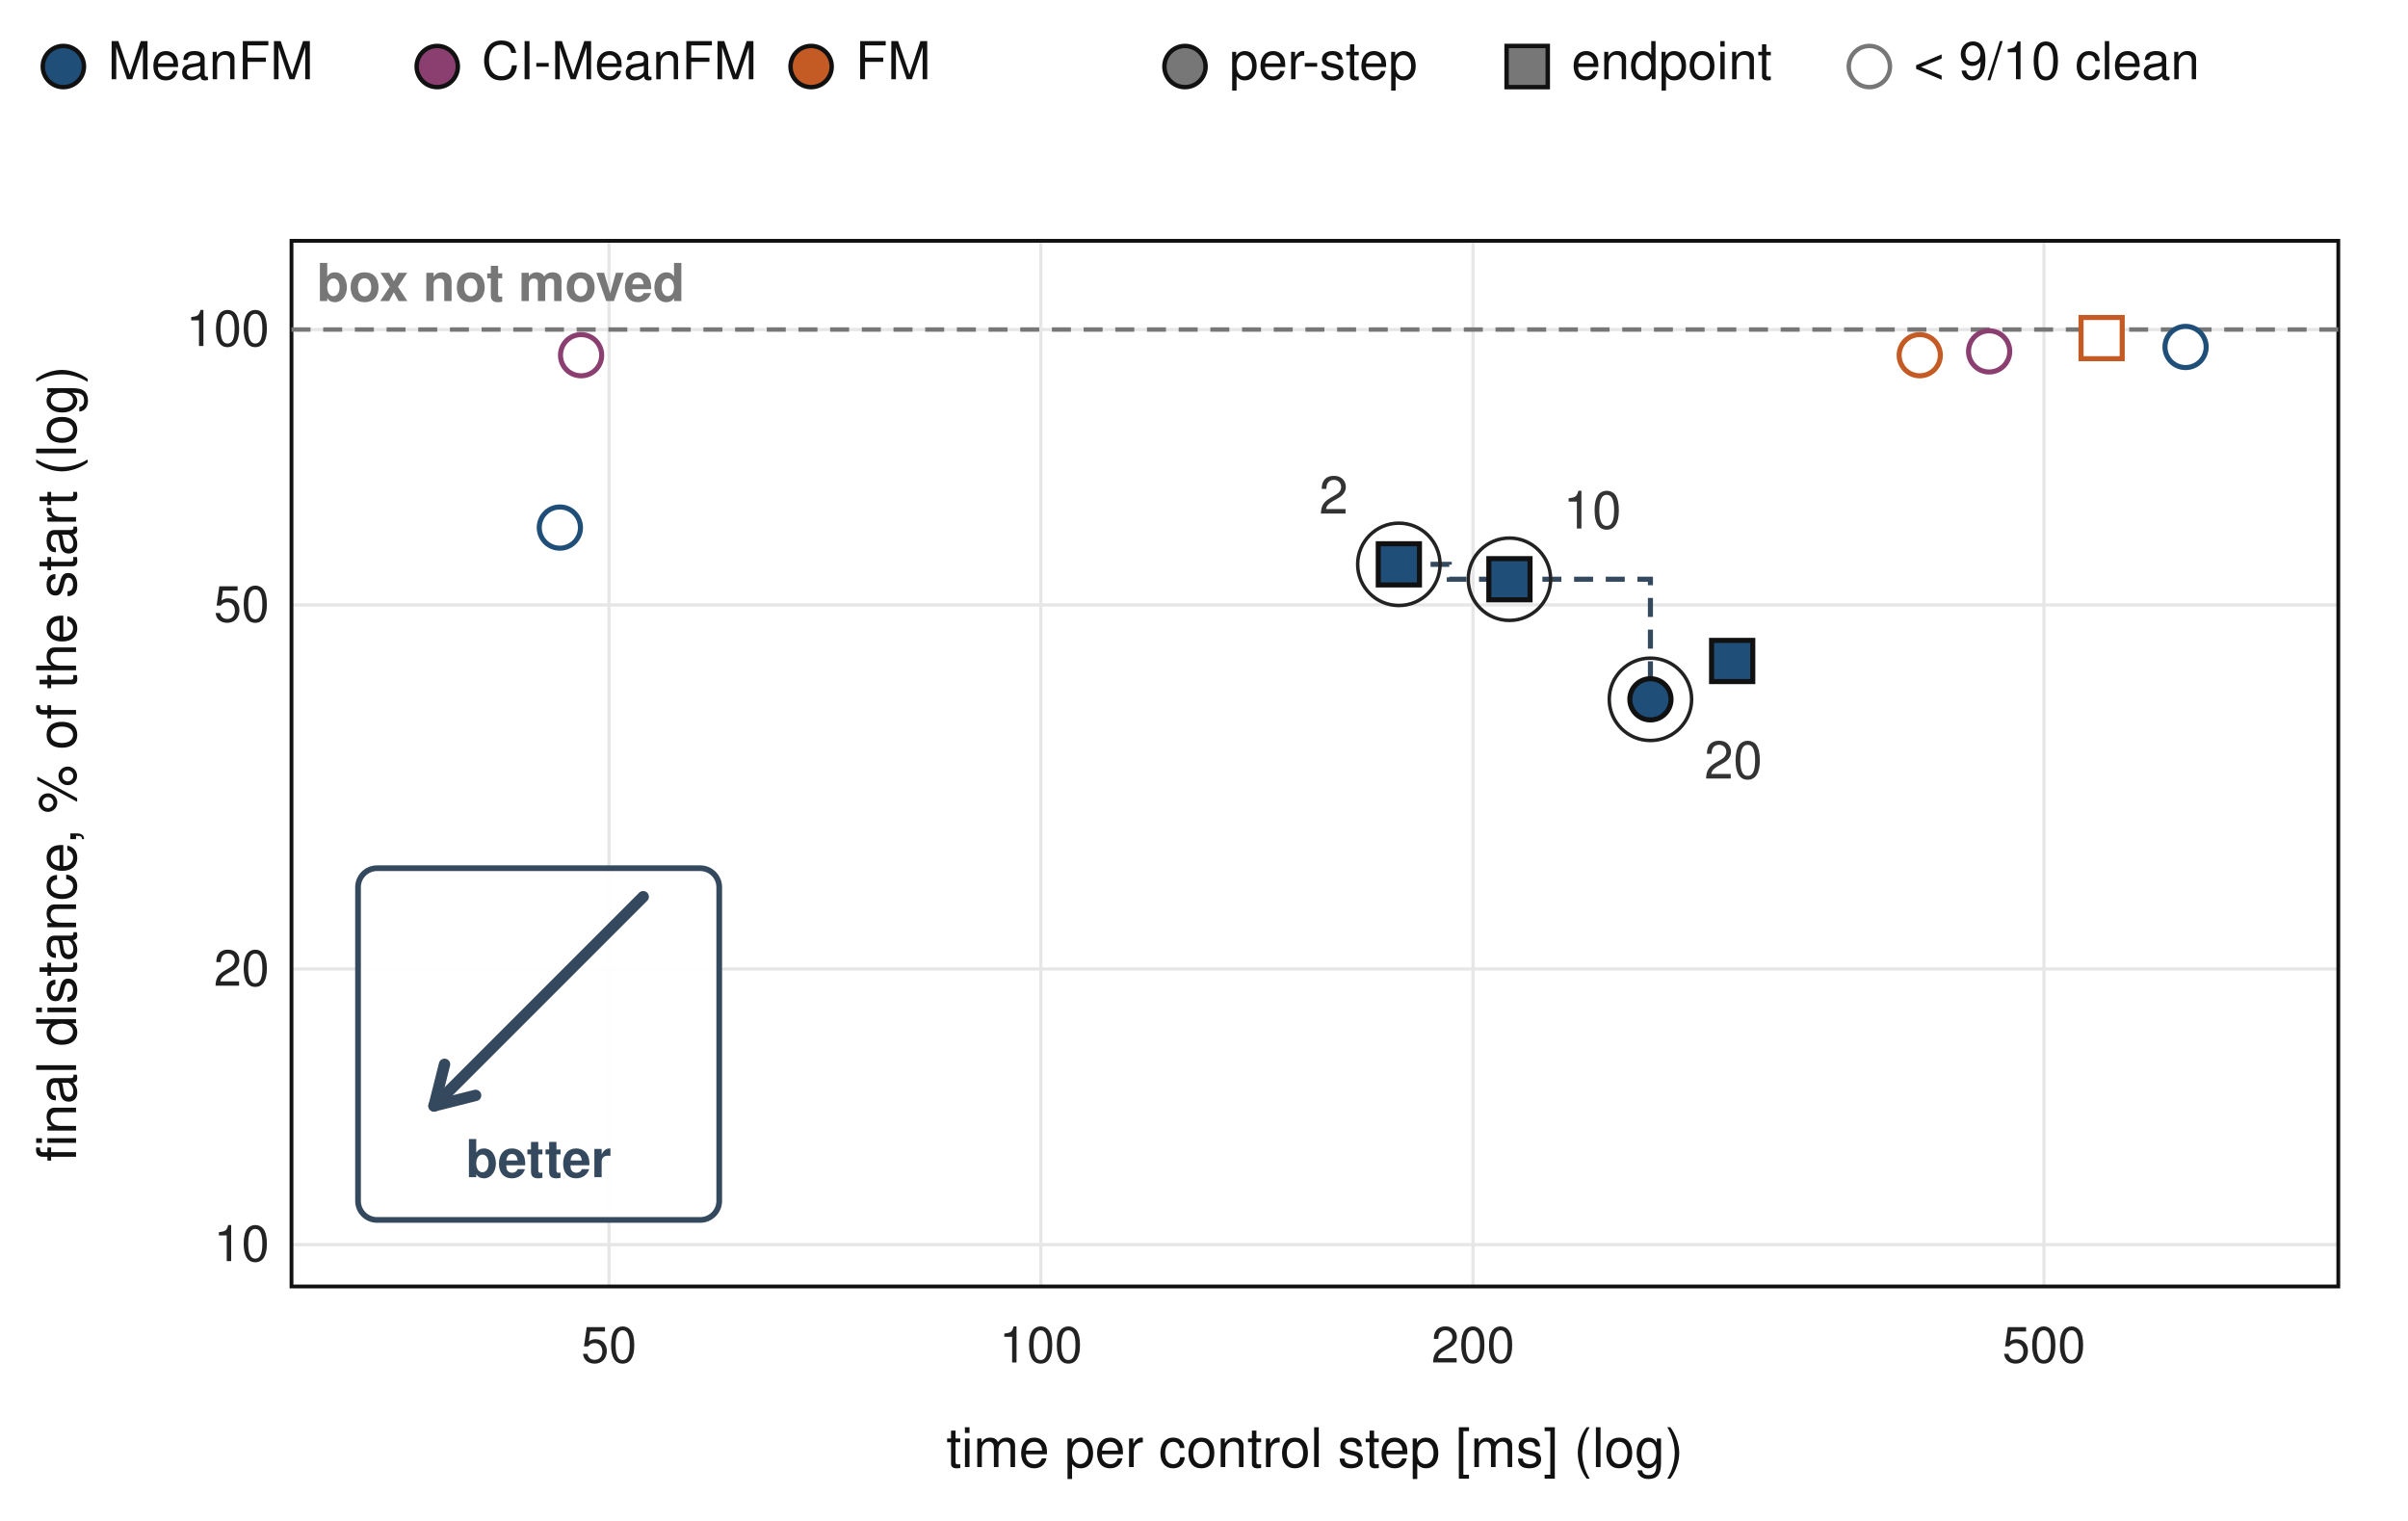
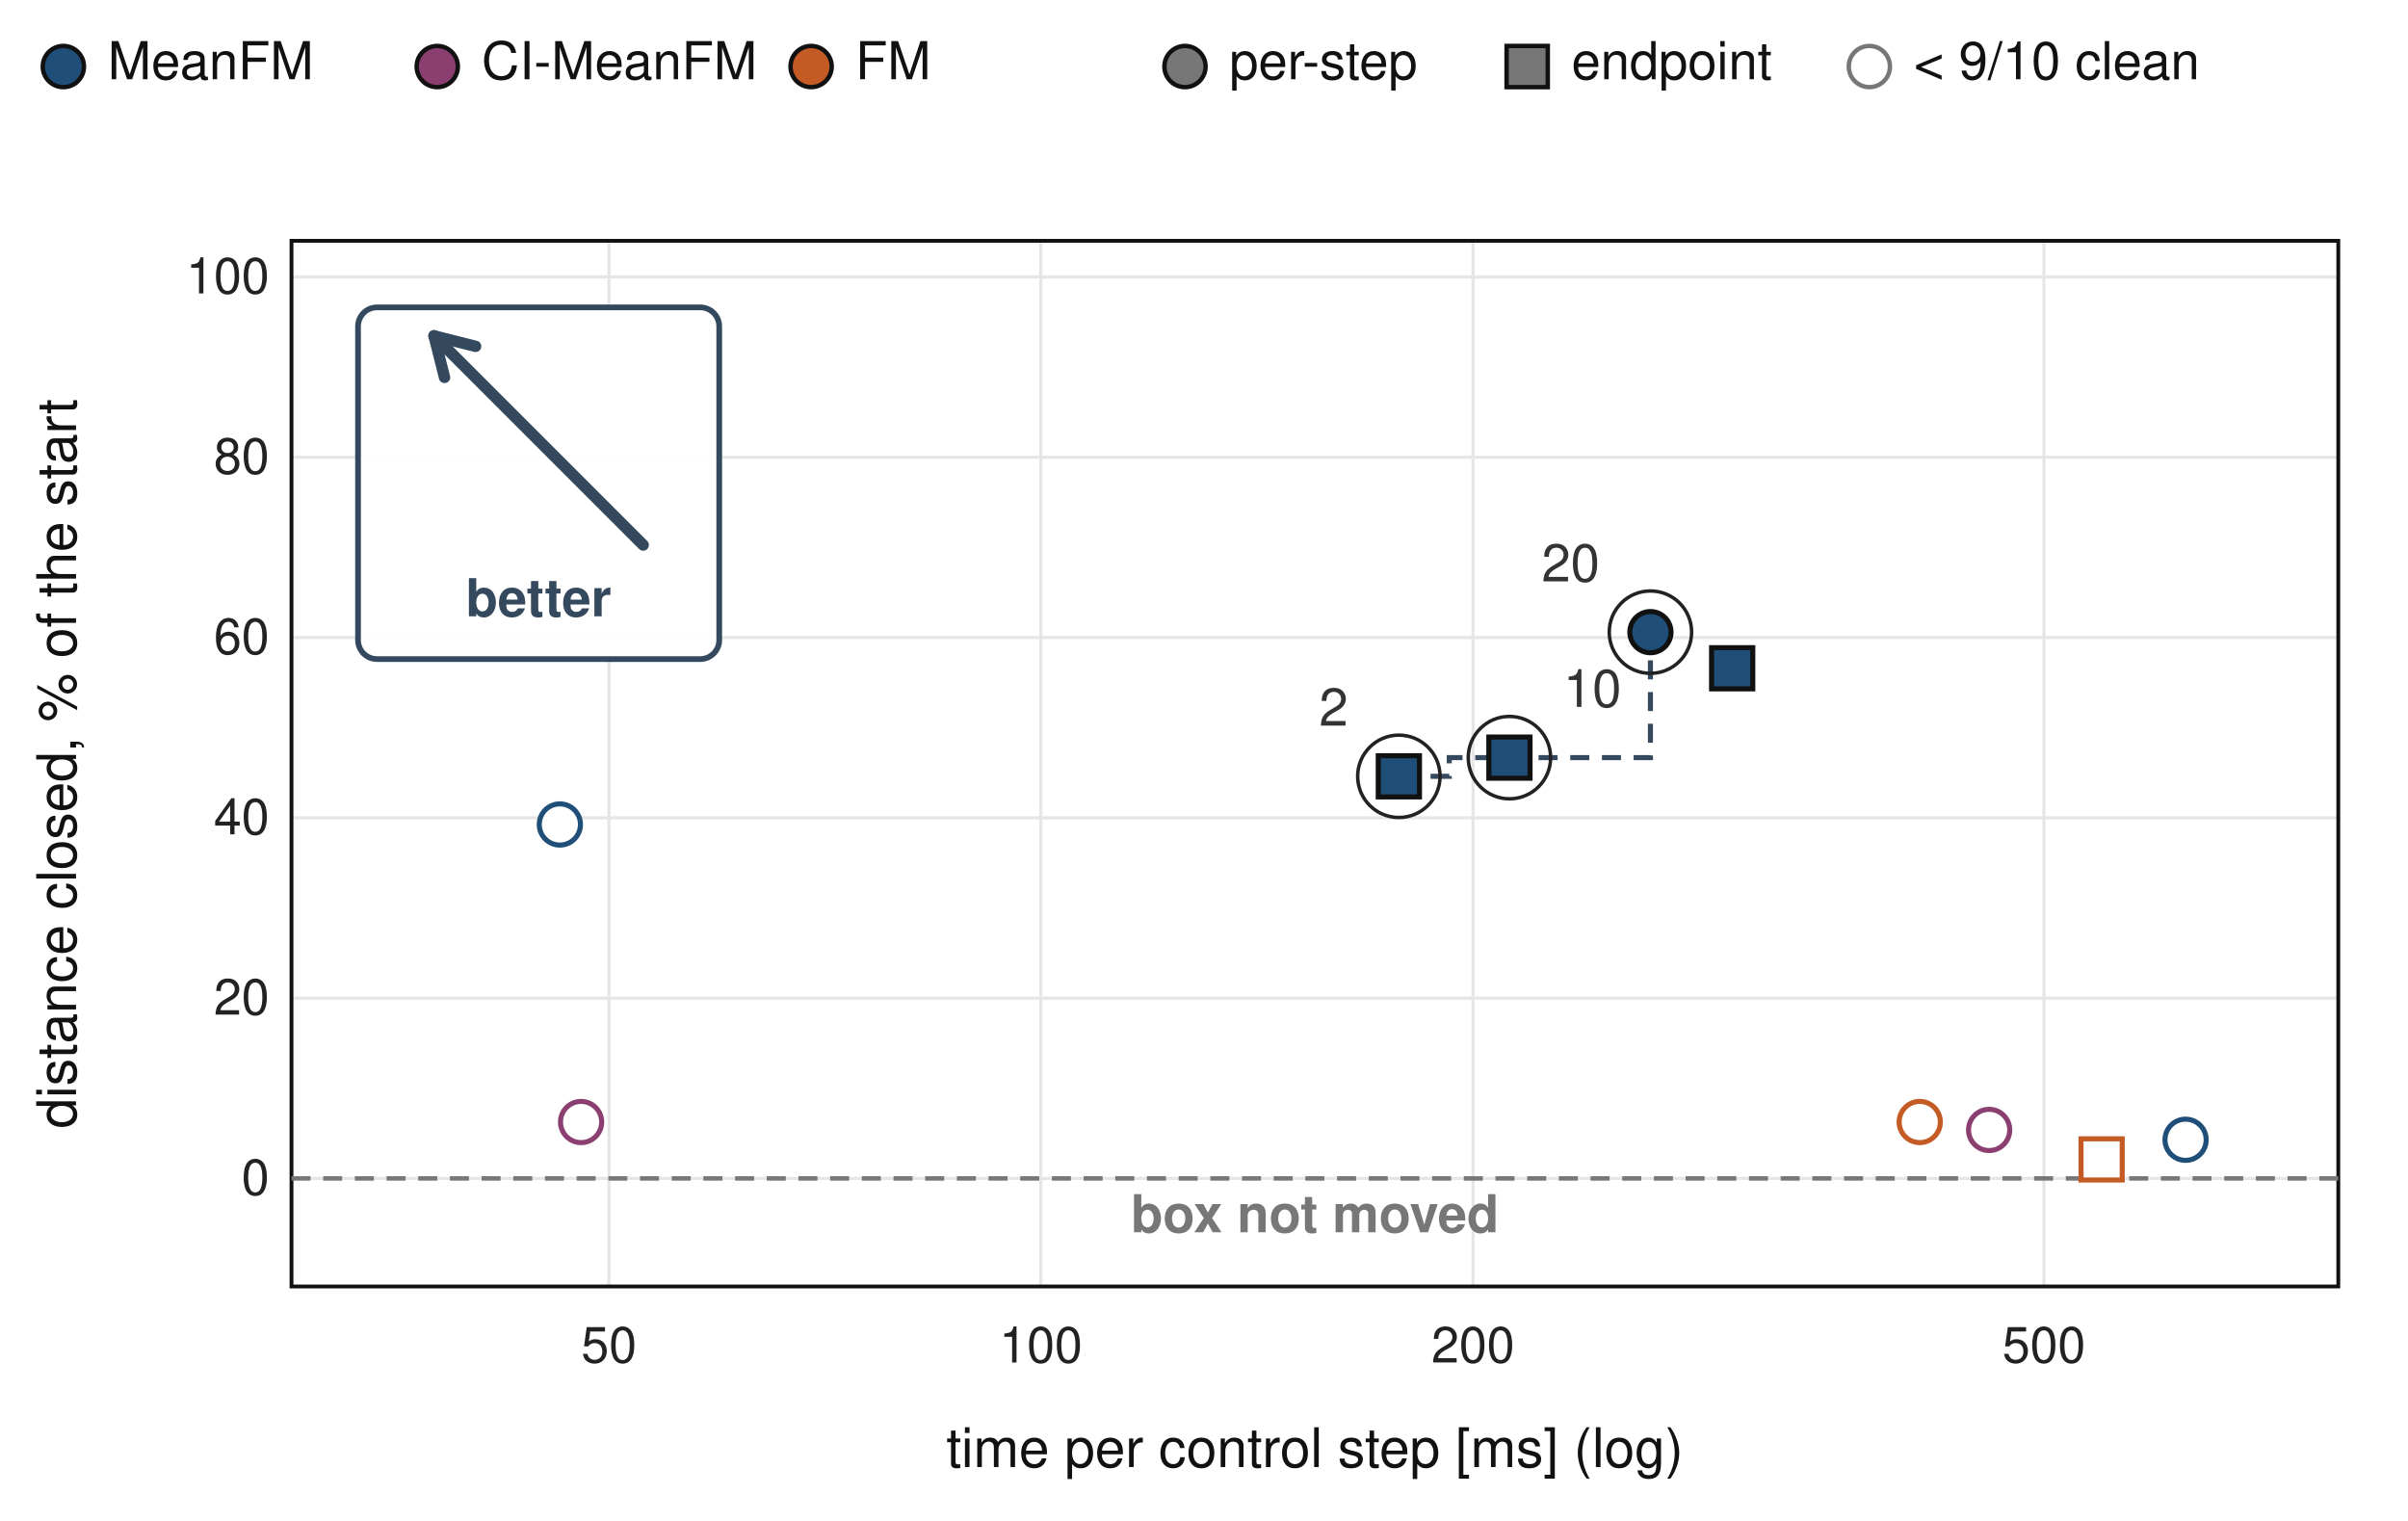
<svg xmlns="http://www.w3.org/2000/svg" width="760" height="480" viewBox="0 0 760 480">
  <rect x="0" y="0" width="760" height="480" fill="#ffffff" />
  <g transform="translate(0,0)">
    <rect x="0" y="0" width="760" height="42" fill="#ffffff" />
    <circle cx="20.0" cy="21.0" r="6.5" fill="#1F4E79" stroke="#111" stroke-width="1.4" />
    <text x="34.0" y="25.0" font-size="16.5" fill="#111" text-anchor="start" font-family="Helvetica,Arial,sans-serif">MeanFM</text>
    <circle cx="138.0" cy="21.0" r="6.5" fill="#8B3F71" stroke="#111" stroke-width="1.4" />
    <text x="152.0" y="25.0" font-size="16.5" fill="#111" text-anchor="start" font-family="Helvetica,Arial,sans-serif">CI-MeanFM</text>
    <circle cx="256.0" cy="21.0" r="6.5" fill="#C45B24" stroke="#111" stroke-width="1.4" />
    <text x="270.0" y="25.0" font-size="16.5" fill="#111" text-anchor="start" font-family="Helvetica,Arial,sans-serif">FM</text>
    <circle cx="374.0" cy="21.0" r="6.5" fill="#777" stroke="#111" stroke-width="1.4" />
    <text x="388.0" y="25.0" font-size="16.5" fill="#111" text-anchor="start" font-family="Helvetica,Arial,sans-serif">per-step</text>
    <rect x="475.5" y="14.5" width="13.0" height="13.0" fill="#777" stroke="#111" stroke-width="1.4" />
    <text x="496.0" y="25.0" font-size="16.5" fill="#111" text-anchor="start" font-family="Helvetica,Arial,sans-serif">endpoint</text>
    <circle cx="590.0" cy="21.0" r="6.5" fill="#ffffff" stroke="#777" stroke-width="1.4" />
    <text x="604.0" y="25.0" font-size="16.5" fill="#111" text-anchor="start" font-family="Helvetica,Arial,sans-serif">&lt; 9/10 clean</text>
  </g>
  <g transform="translate(0,50)">
    <rect x="0" y="0" width="760" height="430" fill="#ffffff" />
    <line x1="192.2" y1="26" x2="192.2" y2="356" stroke="#e6e6e6" stroke-width="1" />
    <text x="192.2" y="380.0" font-size="15.75" fill="#222" text-anchor="middle" font-family="Helvetica,Arial,sans-serif">50</text>
    <line x1="328.5" y1="26" x2="328.5" y2="356" stroke="#e6e6e6" stroke-width="1" />
    <text x="328.5" y="380.0" font-size="15.75" fill="#222" text-anchor="middle" font-family="Helvetica,Arial,sans-serif">100</text>
    <line x1="464.9" y1="26" x2="464.9" y2="356" stroke="#e6e6e6" stroke-width="1" />
    <text x="464.9" y="380.0" font-size="15.75" fill="#222" text-anchor="middle" font-family="Helvetica,Arial,sans-serif">200</text>
    <line x1="645.1" y1="26" x2="645.1" y2="356" stroke="#e6e6e6" stroke-width="1" />
    <text x="645.1" y="380.0" font-size="15.75" fill="#222" text-anchor="middle" font-family="Helvetica,Arial,sans-serif">500</text>
-     <line x1="92" y1="342.8" x2="738" y2="342.8" stroke="#e6e6e6" stroke-width="1" />
-     <text x="85" y="348.0" font-size="15.75" fill="#222" text-anchor="end" font-family="Helvetica,Arial,sans-serif">10</text>
-     <line x1="92" y1="255.8" x2="738" y2="255.8" stroke="#e6e6e6" stroke-width="1" />
-     <text x="85" y="261.1" font-size="15.75" fill="#222" text-anchor="end" font-family="Helvetica,Arial,sans-serif">20</text>
-     <line x1="92" y1="140.9" x2="738" y2="140.9" stroke="#e6e6e6" stroke-width="1" />
-     <text x="85" y="146.2" font-size="15.75" fill="#222" text-anchor="end" font-family="Helvetica,Arial,sans-serif">50</text>
-     <line x1="92" y1="54.0" x2="738" y2="54.0" stroke="#e6e6e6" stroke-width="1" />
-     <text x="85" y="59.2" font-size="15.75" fill="#222" text-anchor="end" font-family="Helvetica,Arial,sans-serif">100</text>
+     <line x1="92" y1="321.9" x2="738" y2="321.9" stroke="#e6e6e6" stroke-width="1" />
+     <text x="85" y="327.1" font-size="15.75" fill="#222" text-anchor="end" font-family="Helvetica,Arial,sans-serif">0</text>
+     <line x1="92" y1="265.0" x2="738" y2="265.0" stroke="#e6e6e6" stroke-width="1" />
+     <text x="85" y="270.2" font-size="15.75" fill="#222" text-anchor="end" font-family="Helvetica,Arial,sans-serif">20</text>
+     <line x1="92" y1="208.1" x2="738" y2="208.1" stroke="#e6e6e6" stroke-width="1" />
+     <text x="85" y="213.3" font-size="15.75" fill="#222" text-anchor="end" font-family="Helvetica,Arial,sans-serif">40</text>
+     <line x1="92" y1="151.2" x2="738" y2="151.2" stroke="#e6e6e6" stroke-width="1" />
+     <text x="85" y="156.4" font-size="15.75" fill="#222" text-anchor="end" font-family="Helvetica,Arial,sans-serif">60</text>
+     <line x1="92" y1="94.3" x2="738" y2="94.3" stroke="#e6e6e6" stroke-width="1" />
+     <text x="85" y="99.5" font-size="15.75" fill="#222" text-anchor="end" font-family="Helvetica,Arial,sans-serif">80</text>
+     <line x1="92" y1="37.4" x2="738" y2="37.4" stroke="#e6e6e6" stroke-width="1" />
+     <text x="85" y="42.6" font-size="15.75" fill="#222" text-anchor="end" font-family="Helvetica,Arial,sans-serif">100</text>
    <rect x="92" y="26" width="646" height="330" fill="none" stroke="#111" stroke-width="1.2" />
    <text x="415.0" y="413.0" font-size="17.25" fill="#111" text-anchor="middle" font-family="Helvetica,Arial,sans-serif">time per control step [ms] (log)</text>
-     <text x="24.0" y="191.0" font-size="17.25" fill="#111" text-anchor="middle" font-family="Helvetica,Arial,sans-serif" transform="rotate(-90 24.0 191.0)">final distance, % of the start (log)</text>
+     <text x="24.0" y="191.0" font-size="17.25" fill="#111" text-anchor="middle" font-family="Helvetica,Arial,sans-serif" transform="rotate(-90 24.0 191.0)">distance closed, % of the start</text>
    <text x="92" y="30.0" font-size="19.5" font-weight="bold" fill="#111" font-family="Helvetica,Arial,sans-serif" />
-     <line x1="92" y1="54.0" x2="738" y2="54.0" stroke="#777" stroke-width="1.4" stroke-dasharray="6,4" />
-     <text x="100.0" y="45.0" font-size="16.5" fill="#777" text-anchor="start" font-family="Helvetica,Arial,sans-serif" font-weight="bold">box not moved</text>
-     <polyline points="441.5,128.1 457.4,128.1 457.4,132.8 520.9,132.8 520.9,170.7" fill="none" stroke="#34495e" stroke-width="1.6" stroke-dasharray="6,4" />
-     <rect x="113.0" y="224.0" width="114.0" height="111.0" rx="6.0" fill="#ffffff" fill-opacity="0.94" stroke="#34495e" stroke-width="1.8" />
-     <line x1="203.0" y1="233.0" x2="137.0" y2="299.0" stroke="#34495e" stroke-width="3.6" stroke-linecap="round" />
-     <line x1="137.0" y1="299.0" x2="140.3" y2="285.9" stroke="#34495e" stroke-width="3.6" stroke-linecap="round" />
-     <line x1="137.0" y1="299.0" x2="150.1" y2="295.7" stroke="#34495e" stroke-width="3.6" stroke-linecap="round" />
-     <text x="170.0" y="321.5" font-size="16.5" fill="#34495e" text-anchor="middle" font-family="Helvetica,Arial,sans-serif" font-weight="bold">better</text>
-     <circle cx="627.8" cy="60.9" r="6.5" fill="#ffffff" stroke="#8B3F71" stroke-width="1.6" />
-     <circle cx="183.4" cy="62.1" r="6.5" fill="#ffffff" stroke="#8B3F71" stroke-width="1.6" />
-     <circle cx="605.9" cy="62.1" r="6.5" fill="#ffffff" stroke="#C45B24" stroke-width="1.6" />
-     <rect x="656.8" y="50.2" width="13.0" height="13.0" fill="#ffffff" stroke="#C45B24" stroke-width="1.6" />
-     <circle cx="689.8" cy="59.5" r="6.5" fill="#ffffff" stroke="#1F4E79" stroke-width="1.6" />
-     <rect x="469.9" y="126.3" width="13.0" height="13.0" fill="#1F4E79" stroke="#111" stroke-width="1.6" />
-     <circle cx="476.4" cy="132.8" r="13" fill="none" stroke="#222" stroke-width="1.1" />
-     <text x="493.4" y="116.8" font-size="16.5" fill="#333" text-anchor="start" font-family="Helvetica,Arial,sans-serif">10</text>
-     <circle cx="520.9" cy="170.7" r="6.5" fill="#1F4E79" stroke="#111" stroke-width="1.6" />
-     <circle cx="520.9" cy="170.7" r="13" fill="none" stroke="#222" stroke-width="1.1" />
-     <text x="537.9" y="195.7" font-size="16.5" fill="#333" text-anchor="start" font-family="Helvetica,Arial,sans-serif">20</text>
-     <rect x="540.2" y="152.1" width="13.0" height="13.0" fill="#1F4E79" stroke="#111" stroke-width="1.6" />
-     <circle cx="176.7" cy="116.5" r="6.5" fill="#ffffff" stroke="#1F4E79" stroke-width="1.6" />
-     <rect x="435.0" y="121.6" width="13.0" height="13.0" fill="#1F4E79" stroke="#111" stroke-width="1.6" />
-     <circle cx="441.5" cy="128.1" r="13" fill="none" stroke="#222" stroke-width="1.1" />
-     <text x="425.5" y="112.1" font-size="16.5" fill="#333" text-anchor="end" font-family="Helvetica,Arial,sans-serif">2</text>
+     <line x1="92" y1="321.9" x2="738" y2="321.9" stroke="#777" stroke-width="1.4" stroke-dasharray="6,4" />
+     <text x="415.0" y="338.9" font-size="16.5" fill="#777" text-anchor="middle" font-family="Helvetica,Arial,sans-serif" font-weight="bold">box not moved</text>
+     <polyline points="441.5,195.0 457.4,195.0 457.4,189.1 520.9,189.1 520.9,149.5" fill="none" stroke="#34495e" stroke-width="1.6" stroke-dasharray="6,4" />
+     <rect x="113.0" y="47.0" width="114.0" height="111.0" rx="6.0" fill="#ffffff" fill-opacity="0.94" stroke="#34495e" stroke-width="1.8" />
+     <line x1="203.0" y1="122.0" x2="137.0" y2="56.0" stroke="#34495e" stroke-width="3.6" stroke-linecap="round" />
+     <line x1="137.0" y1="56.0" x2="150.1" y2="59.3" stroke="#34495e" stroke-width="3.6" stroke-linecap="round" />
+     <line x1="137.0" y1="56.0" x2="140.3" y2="69.1" stroke="#34495e" stroke-width="3.6" stroke-linecap="round" />
+     <text x="170.0" y="144.5" font-size="16.5" fill="#34495e" text-anchor="middle" font-family="Helvetica,Arial,sans-serif" font-weight="bold">better</text>
+     <circle cx="627.8" cy="306.6" r="6.5" fill="#ffffff" stroke="#8B3F71" stroke-width="1.6" />
+     <circle cx="183.4" cy="304.1" r="6.5" fill="#ffffff" stroke="#8B3F71" stroke-width="1.6" />
+     <circle cx="605.9" cy="304.1" r="6.5" fill="#ffffff" stroke="#C45B24" stroke-width="1.6" />
+     <rect x="656.8" y="309.4" width="13.0" height="13.0" fill="#ffffff" stroke="#C45B24" stroke-width="1.6" />
+     <circle cx="689.8" cy="309.7" r="6.5" fill="#ffffff" stroke="#1F4E79" stroke-width="1.6" />
+     <rect x="469.9" y="182.6" width="13.0" height="13.0" fill="#1F4E79" stroke="#111" stroke-width="1.6" />
+     <circle cx="476.4" cy="189.1" r="13" fill="none" stroke="#222" stroke-width="1.1" />
+     <text x="493.4" y="173.1" font-size="16.5" fill="#333" text-anchor="start" font-family="Helvetica,Arial,sans-serif">10</text>
+     <circle cx="520.9" cy="149.5" r="6.5" fill="#1F4E79" stroke="#111" stroke-width="1.6" />
+     <circle cx="520.9" cy="149.5" r="13" fill="none" stroke="#222" stroke-width="1.1" />
+     <text x="504.9" y="133.5" font-size="16.5" fill="#333" text-anchor="end" font-family="Helvetica,Arial,sans-serif">20</text>
+     <rect x="540.2" y="154.4" width="13.0" height="13.0" fill="#1F4E79" stroke="#111" stroke-width="1.6" />
+     <circle cx="176.7" cy="210.2" r="6.5" fill="#ffffff" stroke="#1F4E79" stroke-width="1.6" />
+     <rect x="435.0" y="188.5" width="13.0" height="13.0" fill="#1F4E79" stroke="#111" stroke-width="1.6" />
+     <circle cx="441.5" cy="195.0" r="13" fill="none" stroke="#222" stroke-width="1.1" />
+     <text x="425.5" y="179.0" font-size="16.5" fill="#333" text-anchor="end" font-family="Helvetica,Arial,sans-serif">2</text>
  </g>
</svg>
